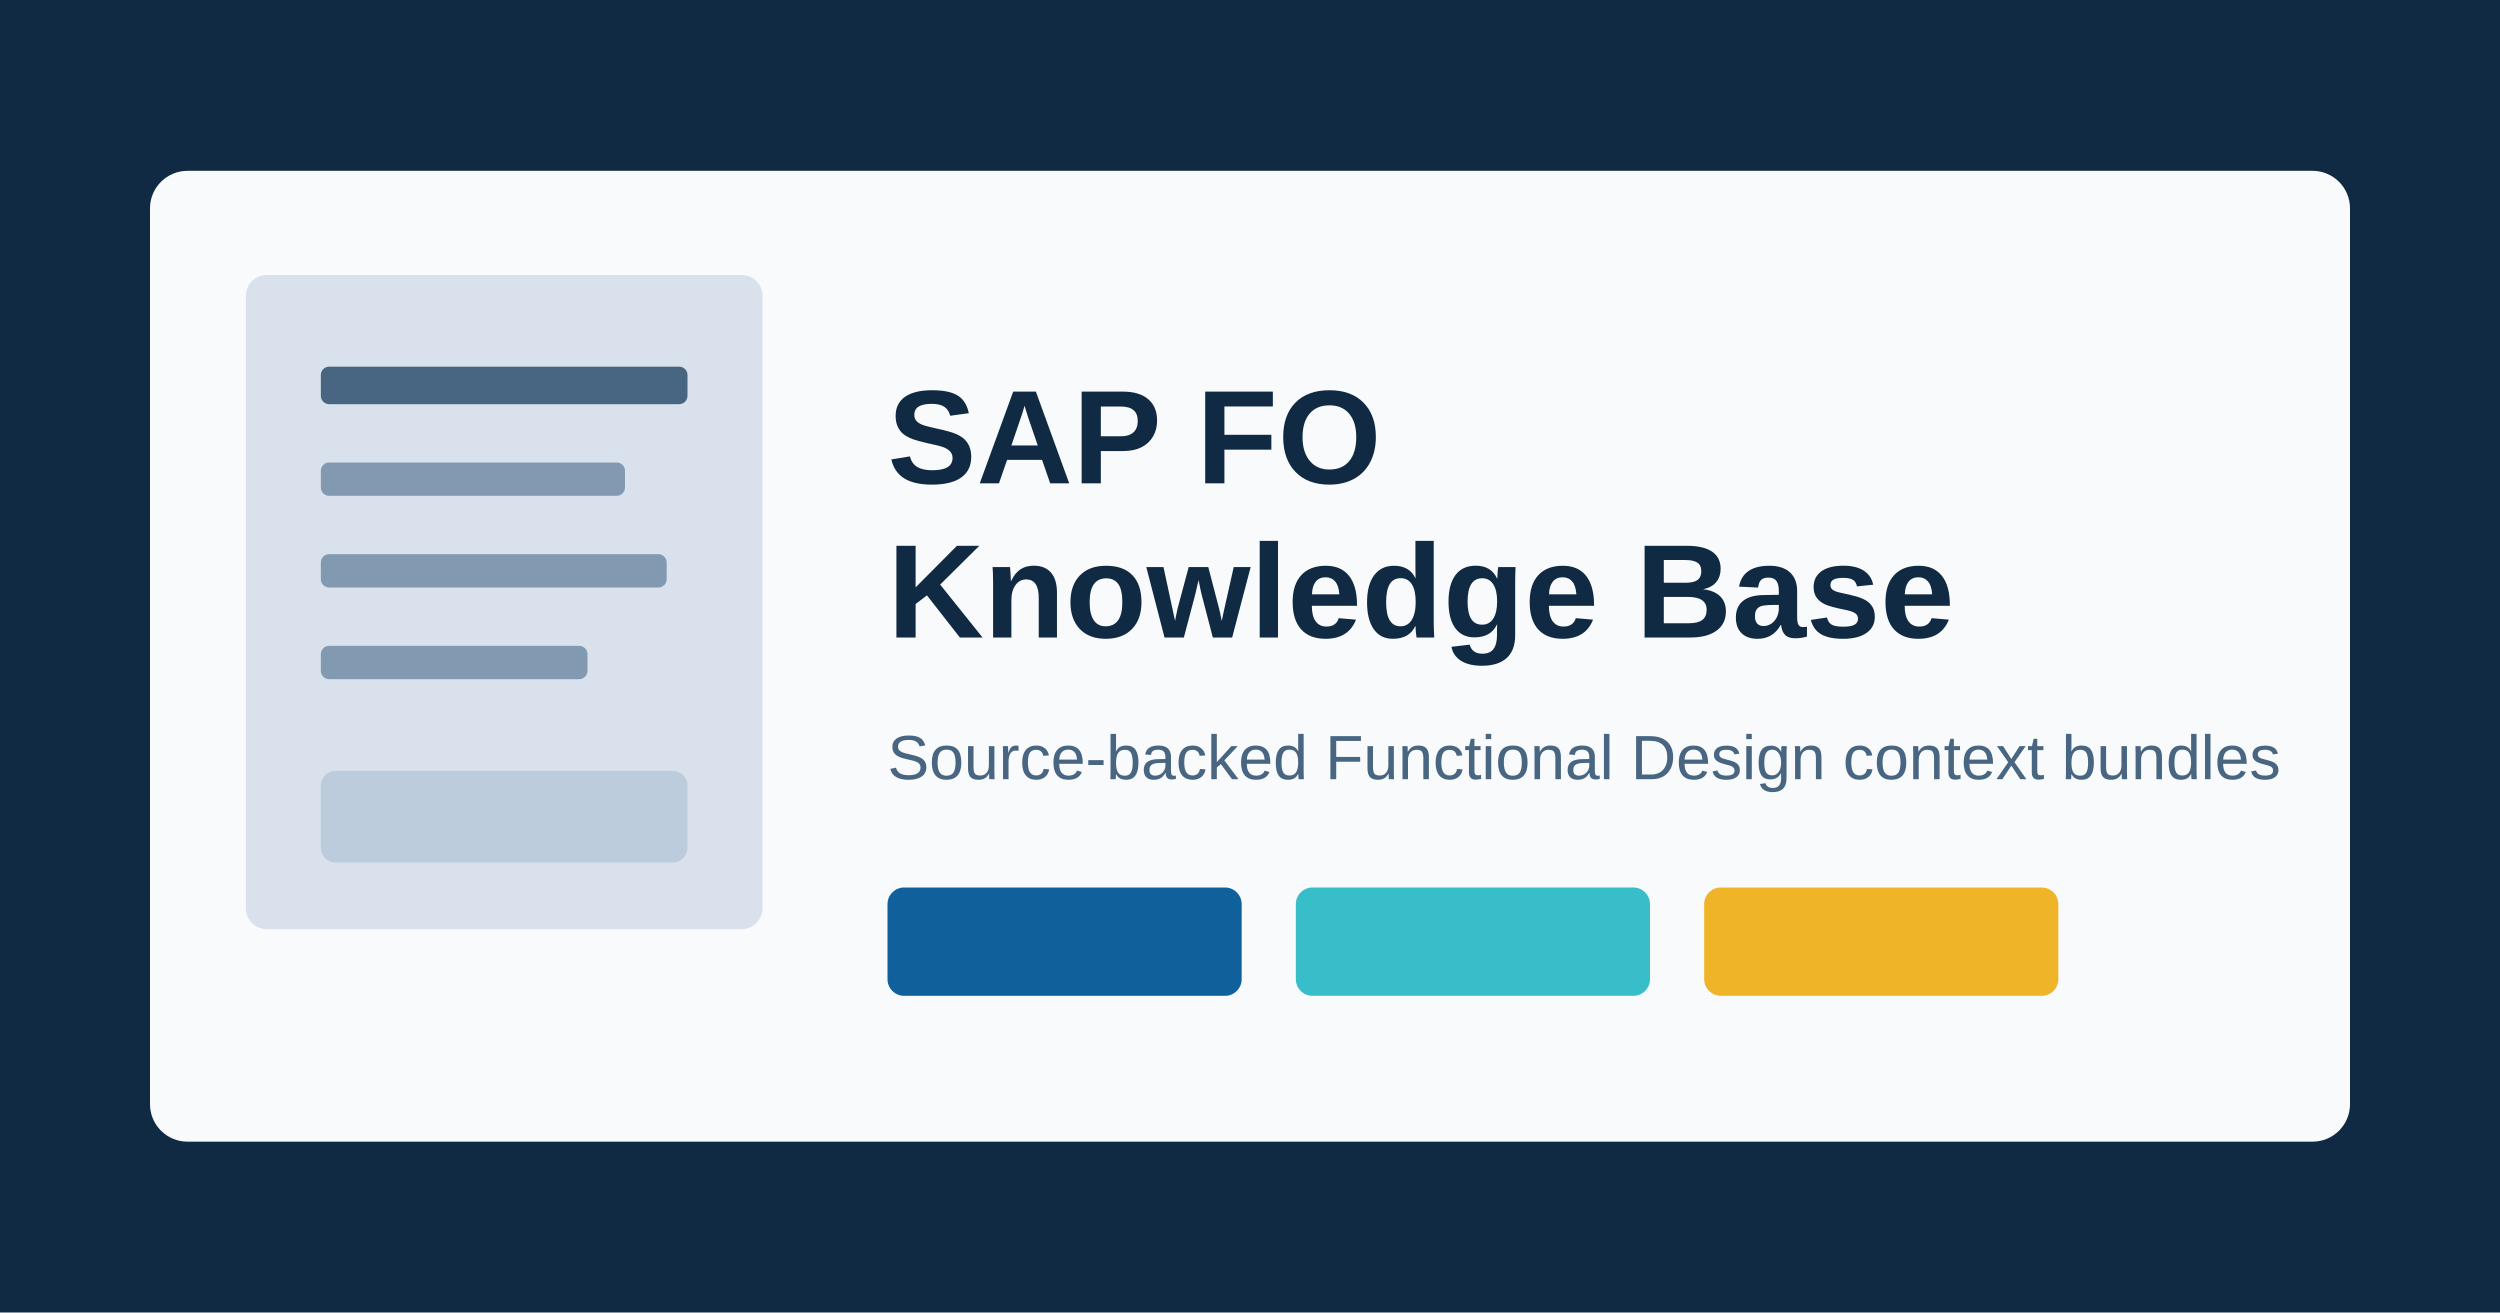
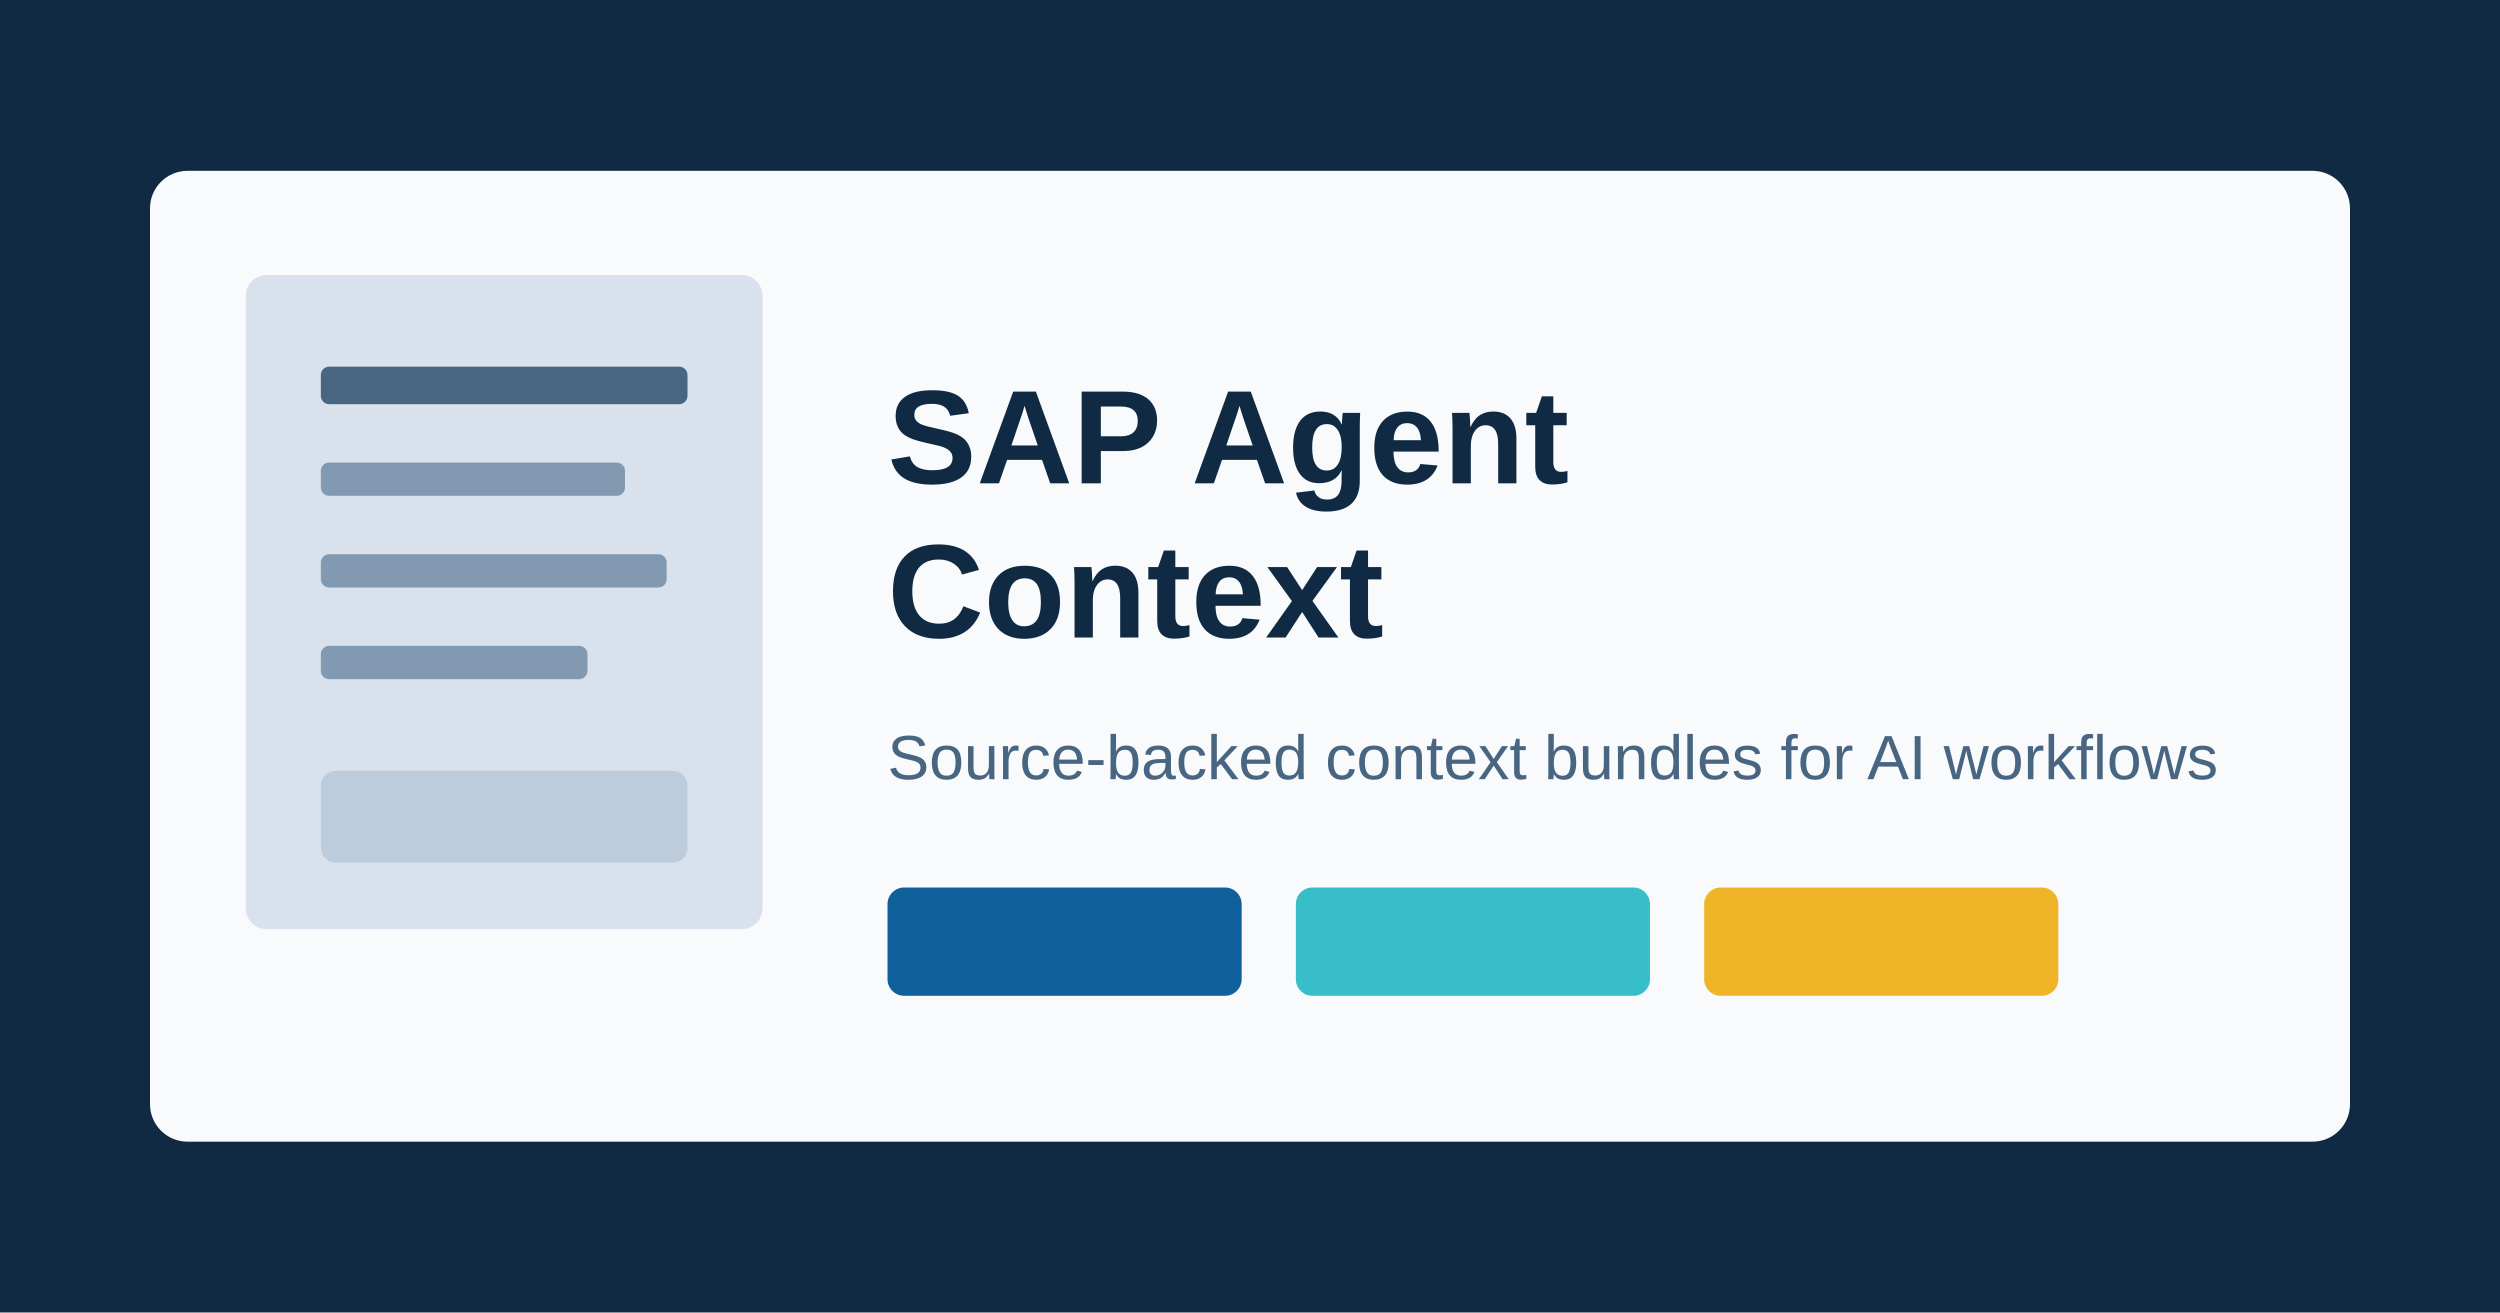
<svg xmlns="http://www.w3.org/2000/svg" width="1200" height="630" viewBox="0 0 1200 630" role="img" aria-labelledby="title desc">
  <rect width="1200" height="630" fill="#102a43" />
  <rect x="72" y="82" width="1056" height="466" rx="18" fill="#f8fafc" />
  <rect x="118" y="132" width="248" height="314" rx="10" fill="#d9e2ec" />
  <rect x="154" y="176" width="176" height="18" rx="4" fill="#486581" />
  <rect x="154" y="222" width="146" height="16" rx="4" fill="#829ab1" />
  <rect x="154" y="266" width="166" height="16" rx="4" fill="#829ab1" />
  <rect x="154" y="310" width="128" height="16" rx="4" fill="#829ab1" />
  <rect x="154" y="370" width="176" height="44" rx="7" fill="#bcccdc" />
-   <text x="426" y="232" fill="#102a43" font-family="Arial, sans-serif" font-size="64" font-weight="700">SAP FO</text>
-   <text x="426" y="306" fill="#102a43" font-family="Arial, sans-serif" font-size="64" font-weight="700">Knowledge Base</text>
-   <text x="426" y="374" fill="#486581" font-family="Arial, sans-serif" font-size="30">Source-backed Functional Design context bundles</text>
+   <text x="426" y="232" fill="#102a43" font-family="Arial, sans-serif" font-size="64" font-weight="700">SAP Agent</text>
+   <text x="426" y="306" fill="#102a43" font-family="Arial, sans-serif" font-size="64" font-weight="700">Context</text>
+   <text x="426" y="374" fill="#486581" font-family="Arial, sans-serif" font-size="30">Source-backed context bundles for AI workflows</text>
  <rect x="426" y="426" width="170" height="52" rx="8" fill="#0f609b" />
  <rect x="622" y="426" width="170" height="52" rx="8" fill="#38bec9" />
  <rect x="818" y="426" width="170" height="52" rx="8" fill="#f0b429" />
</svg>
